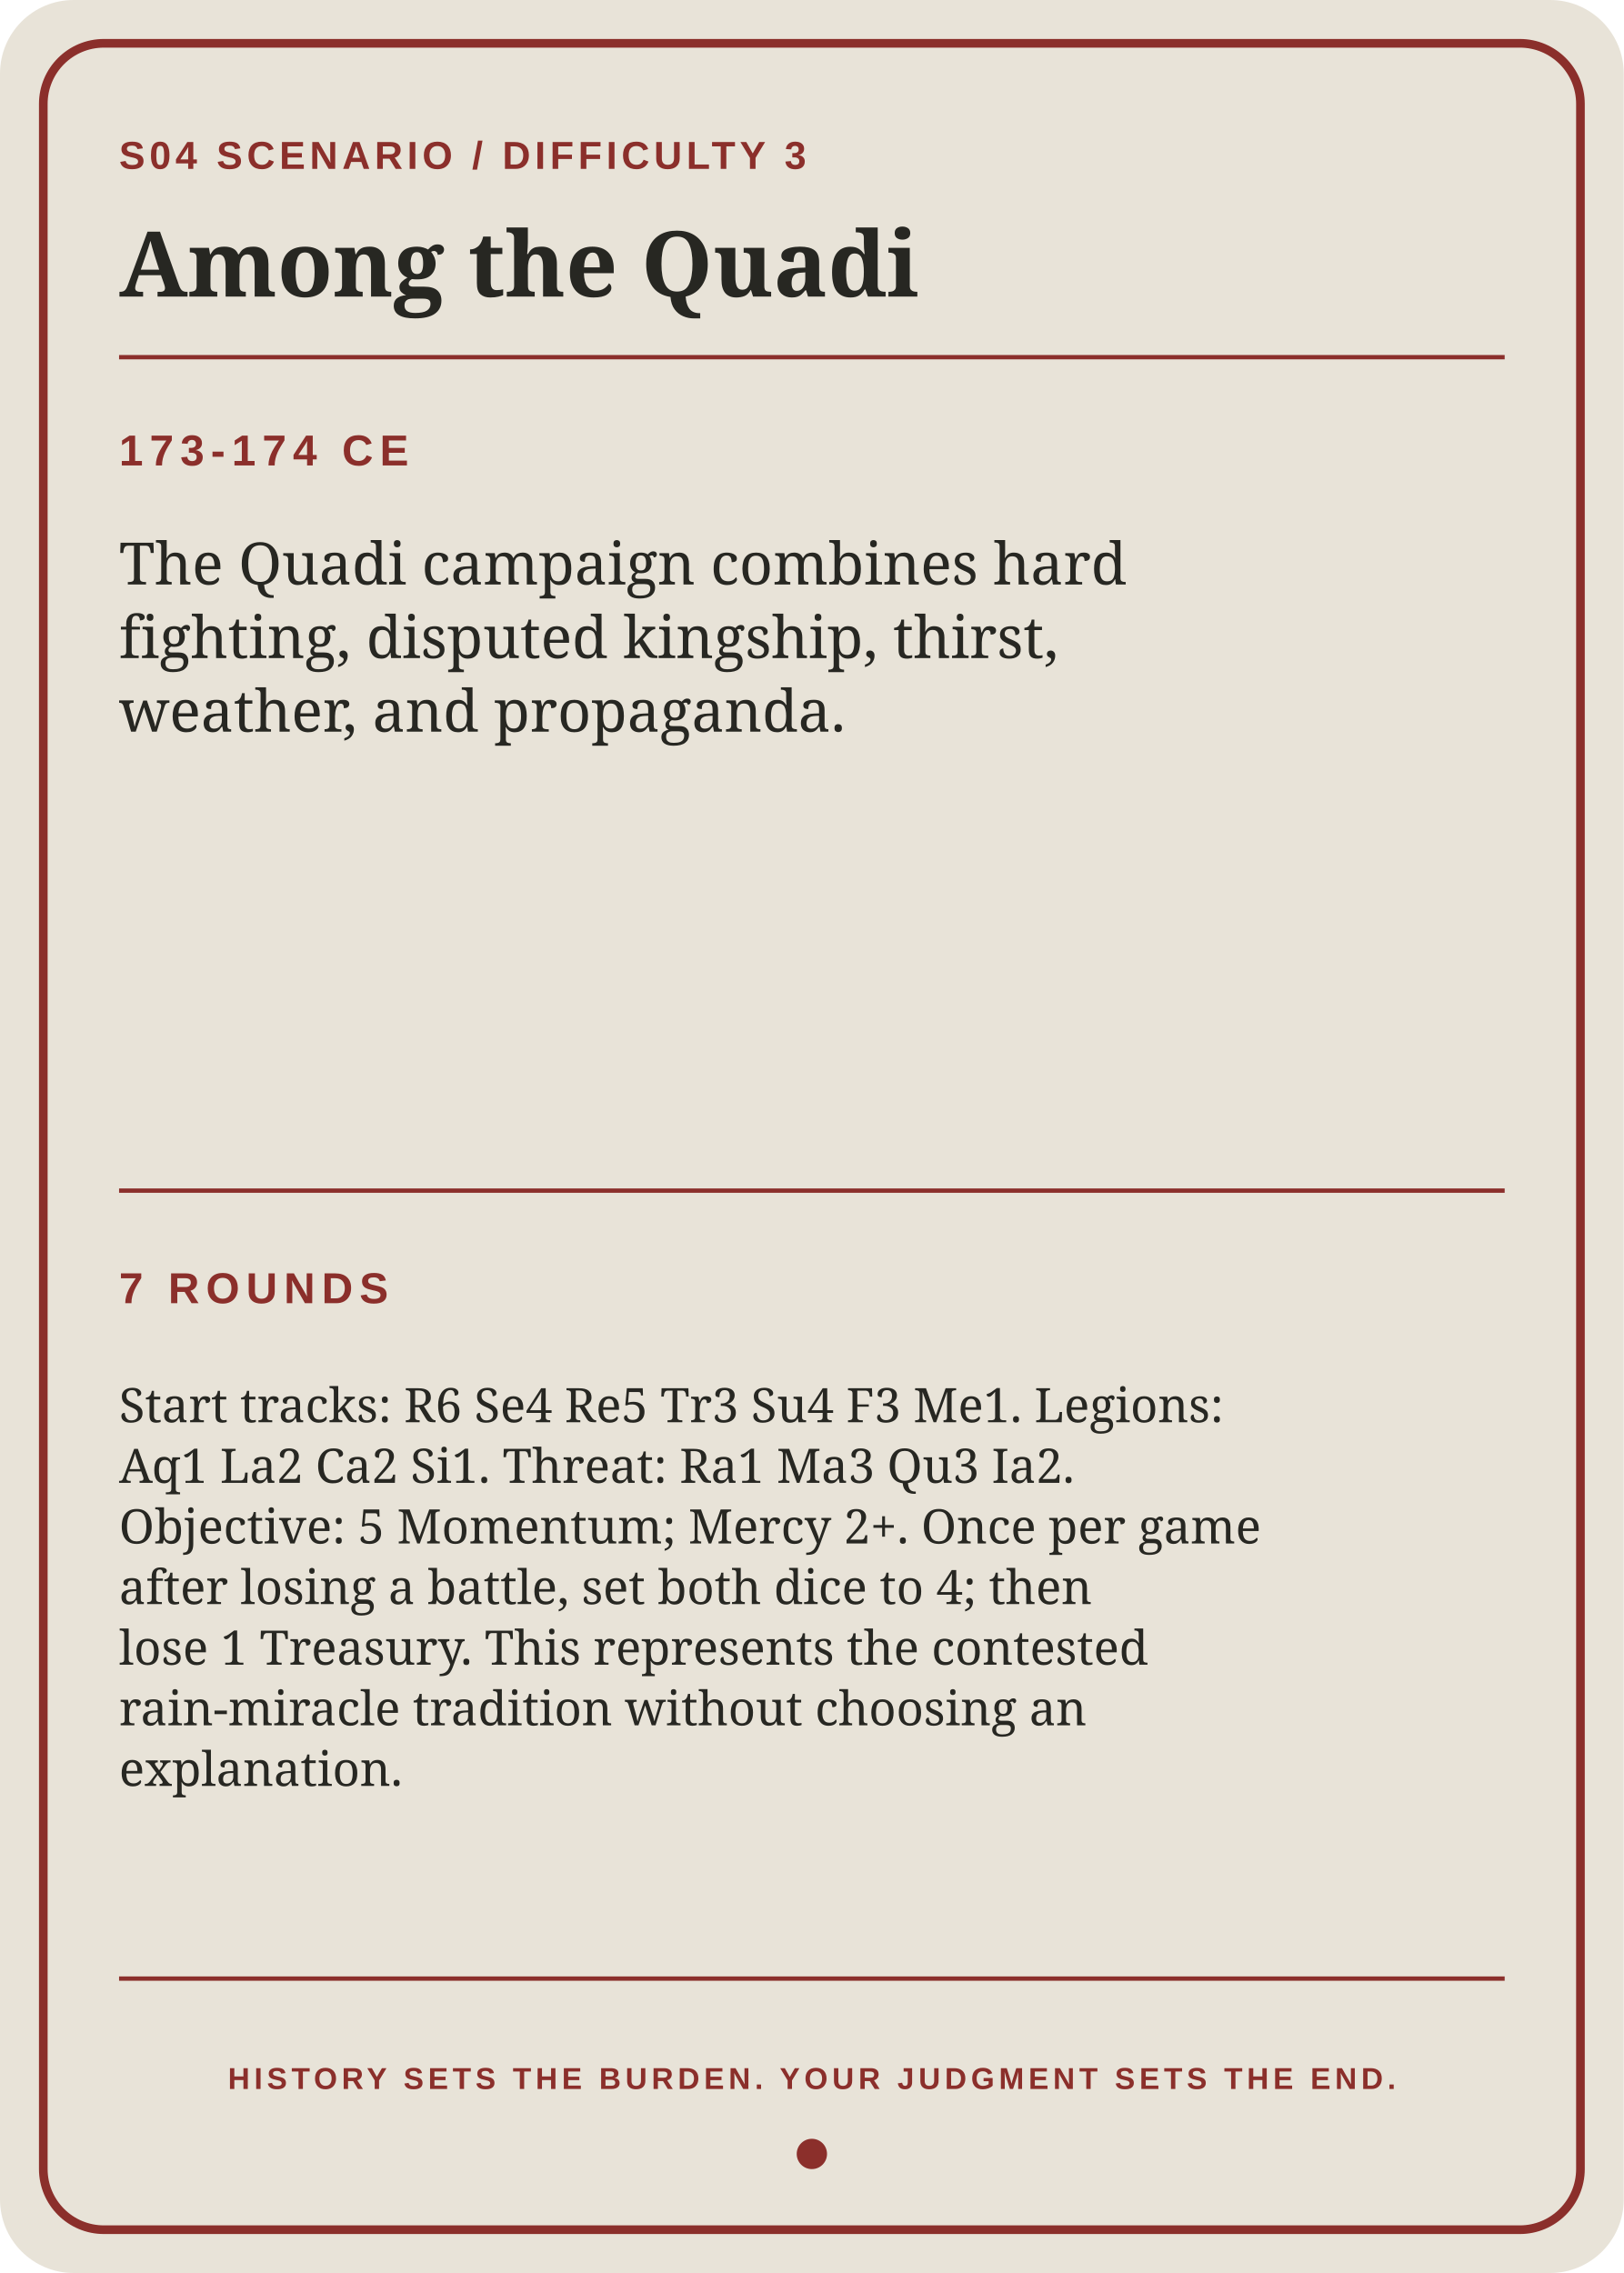
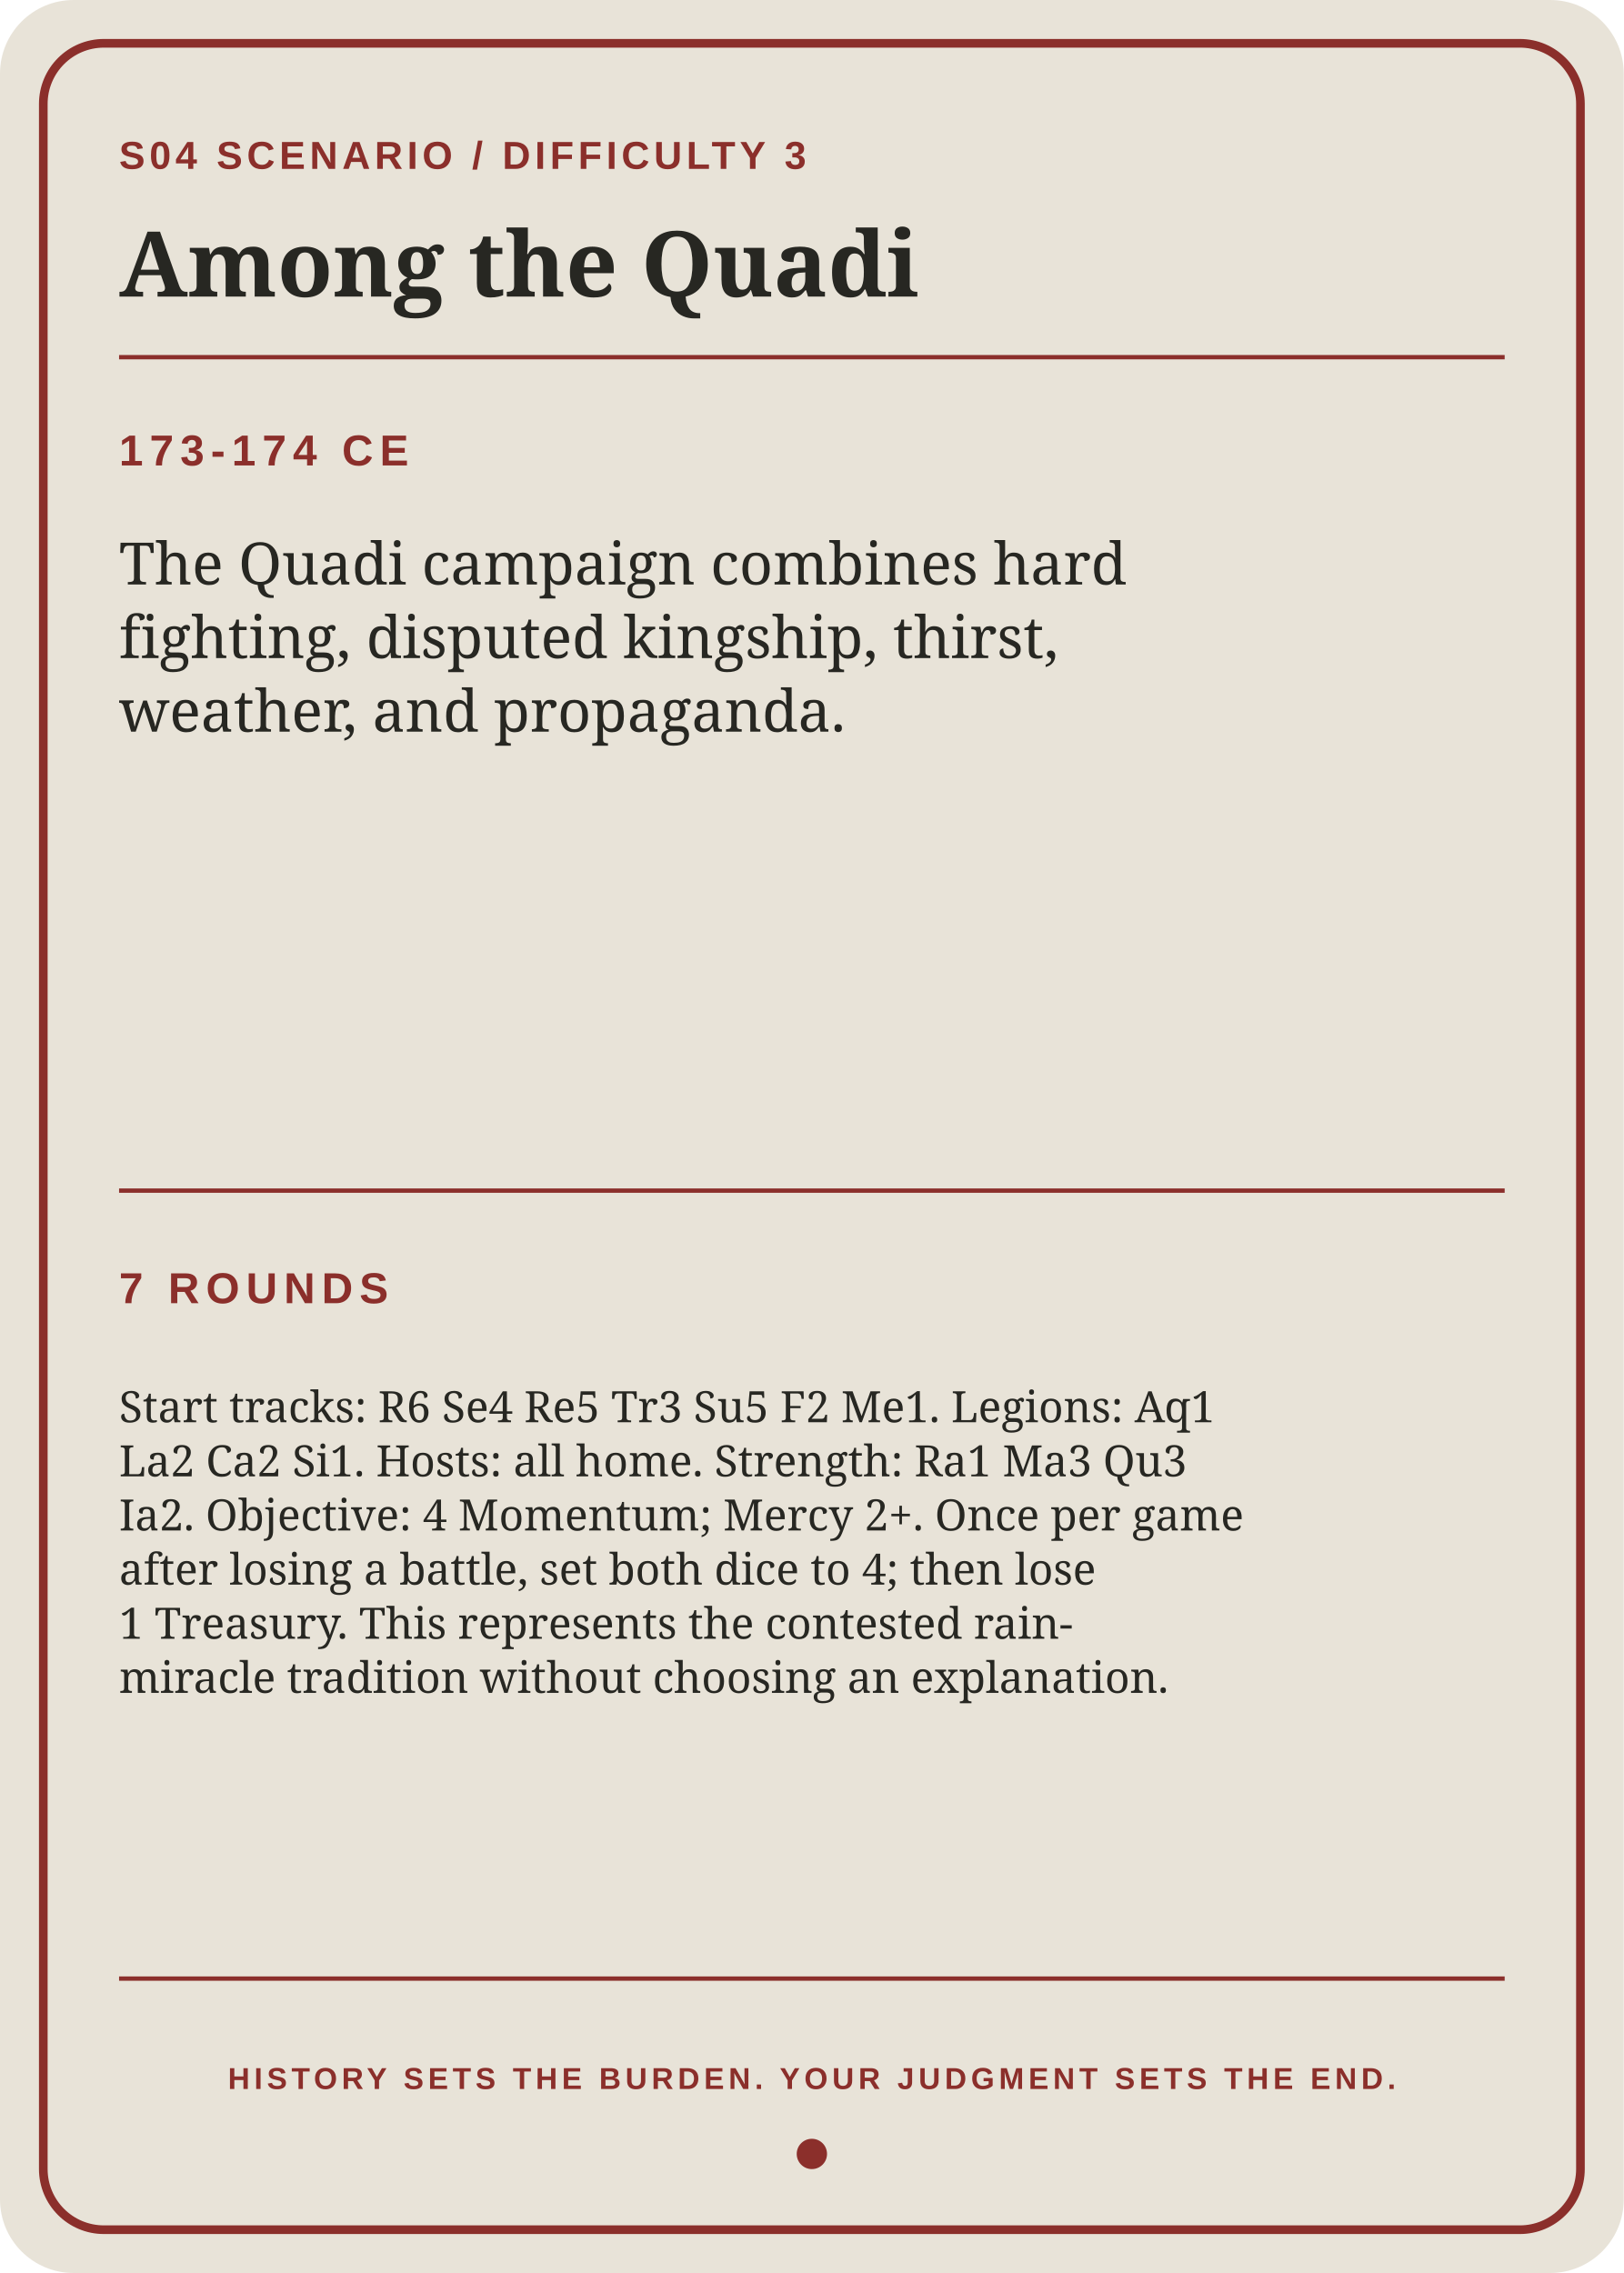
<svg xmlns="http://www.w3.org/2000/svg" width="2.5in" height="3.5in" viewBox="0 0 750 1050">
  <rect width="750" height="1050" rx="34" fill="#e8e3d8" />
  <rect x="20" y="20" width="710" height="1010" rx="28" fill="none" stroke="#8b2f2b" stroke-width="4" />
  <path d="M55 165H695M55 550H695M55 914H695" stroke="#8b2f2b" stroke-width="2" />
  <text x="55" y="78" fill="#8b2f2b" font-family="Arial,sans-serif" font-size="18" font-weight="bold" letter-spacing="2">S04  SCENARIO / DIFFICULTY 3</text>
  <text x="55" y="137" fill="#272722" font-family="Georgia,serif" font-size="42" font-weight="bold">Among the Quadi</text>
  <text x="55" y="215" fill="#8b2f2b" font-family="Arial,sans-serif" font-size="20" font-weight="bold" letter-spacing="3">173-174 CE</text>
  <text x="55" y="270" fill="#272722" font-family="Georgia,serif" font-size="27">
    <tspan x="55" dy="0">The Quadi campaign combines hard</tspan>
    <tspan x="55" dy="34">fighting, disputed kingship, thirst,</tspan>
    <tspan x="55" dy="34">weather, and propaganda.</tspan>
  </text>
  <text x="55" y="602" fill="#8b2f2b" font-family="Arial,sans-serif" font-size="20" font-weight="bold" letter-spacing="3">7 ROUNDS</text>
-   <text x="55" y="657" fill="#272722" font-family="Georgia,serif" font-size="22">
-     <tspan x="55" dy="0">Start tracks: R6 Se4 Re5 Tr3 Su4 F3 Me1. Legions:</tspan>
-     <tspan x="55" dy="28">Aq1 La2 Ca2 Si1. Threat: Ra1 Ma3 Qu3 Ia2.</tspan>
-     <tspan x="55" dy="28">Objective: 5 Momentum; Mercy 2+. Once per game</tspan>
-     <tspan x="55" dy="28">after losing a battle, set both dice to 4; then</tspan>
-     <tspan x="55" dy="28">lose 1 Treasury. This represents the contested</tspan>
-     <tspan x="55" dy="28">rain-miracle tradition without choosing an</tspan>
-     <tspan x="55" dy="28">explanation.</tspan>
+   <text x="55" y="657" fill="#272722" font-family="Georgia,serif" font-size="20">
+     <tspan x="55" dy="0">Start tracks: R6 Se4 Re5 Tr3 Su5 F2 Me1. Legions: Aq1</tspan>
+     <tspan x="55" dy="25">La2 Ca2 Si1. Hosts: all home. Strength: Ra1 Ma3 Qu3</tspan>
+     <tspan x="55" dy="25">Ia2. Objective: 4 Momentum; Mercy 2+. Once per game</tspan>
+     <tspan x="55" dy="25">after losing a battle, set both dice to 4; then lose</tspan>
+     <tspan x="55" dy="25">1 Treasury. This represents the contested rain-</tspan>
+     <tspan x="55" dy="25">miracle tradition without choosing an explanation.</tspan>
  </text>
  <text x="375" y="965" text-anchor="middle" fill="#8b2f2b" font-family="Arial,sans-serif" font-size="14" font-weight="bold" letter-spacing="2">HISTORY SETS THE BURDEN. YOUR JUDGMENT SETS THE END.</text>
  <circle cx="375" cy="995" r="7" fill="#8b2f2b" />
</svg>
